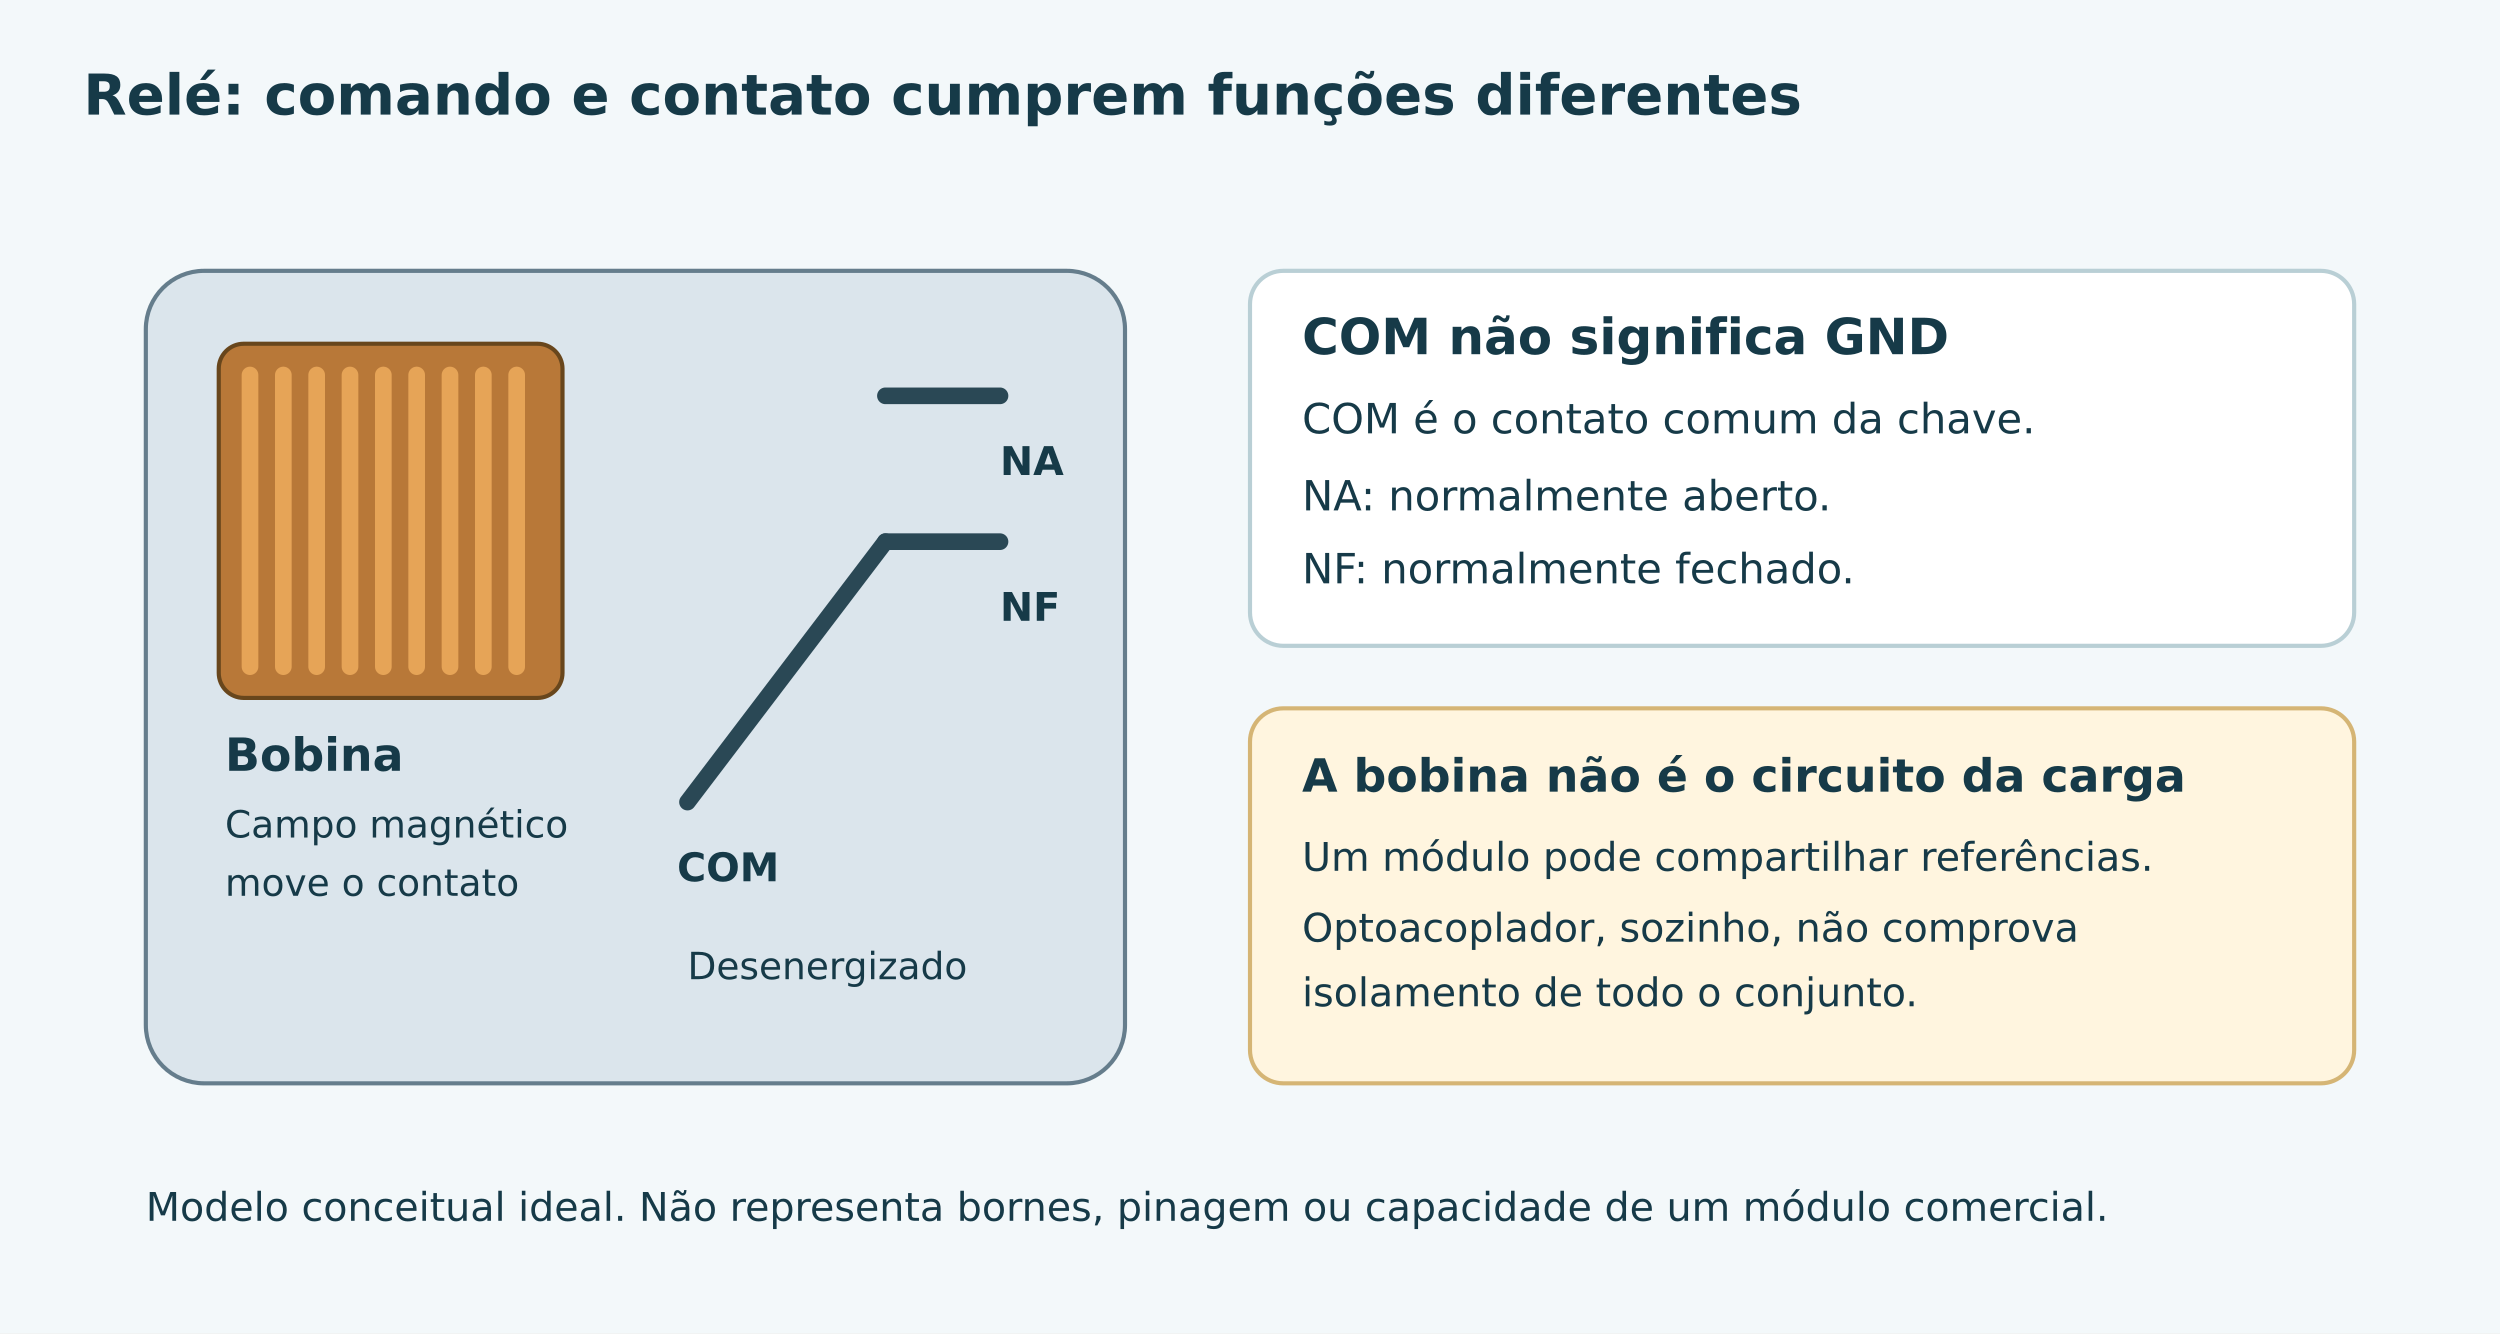
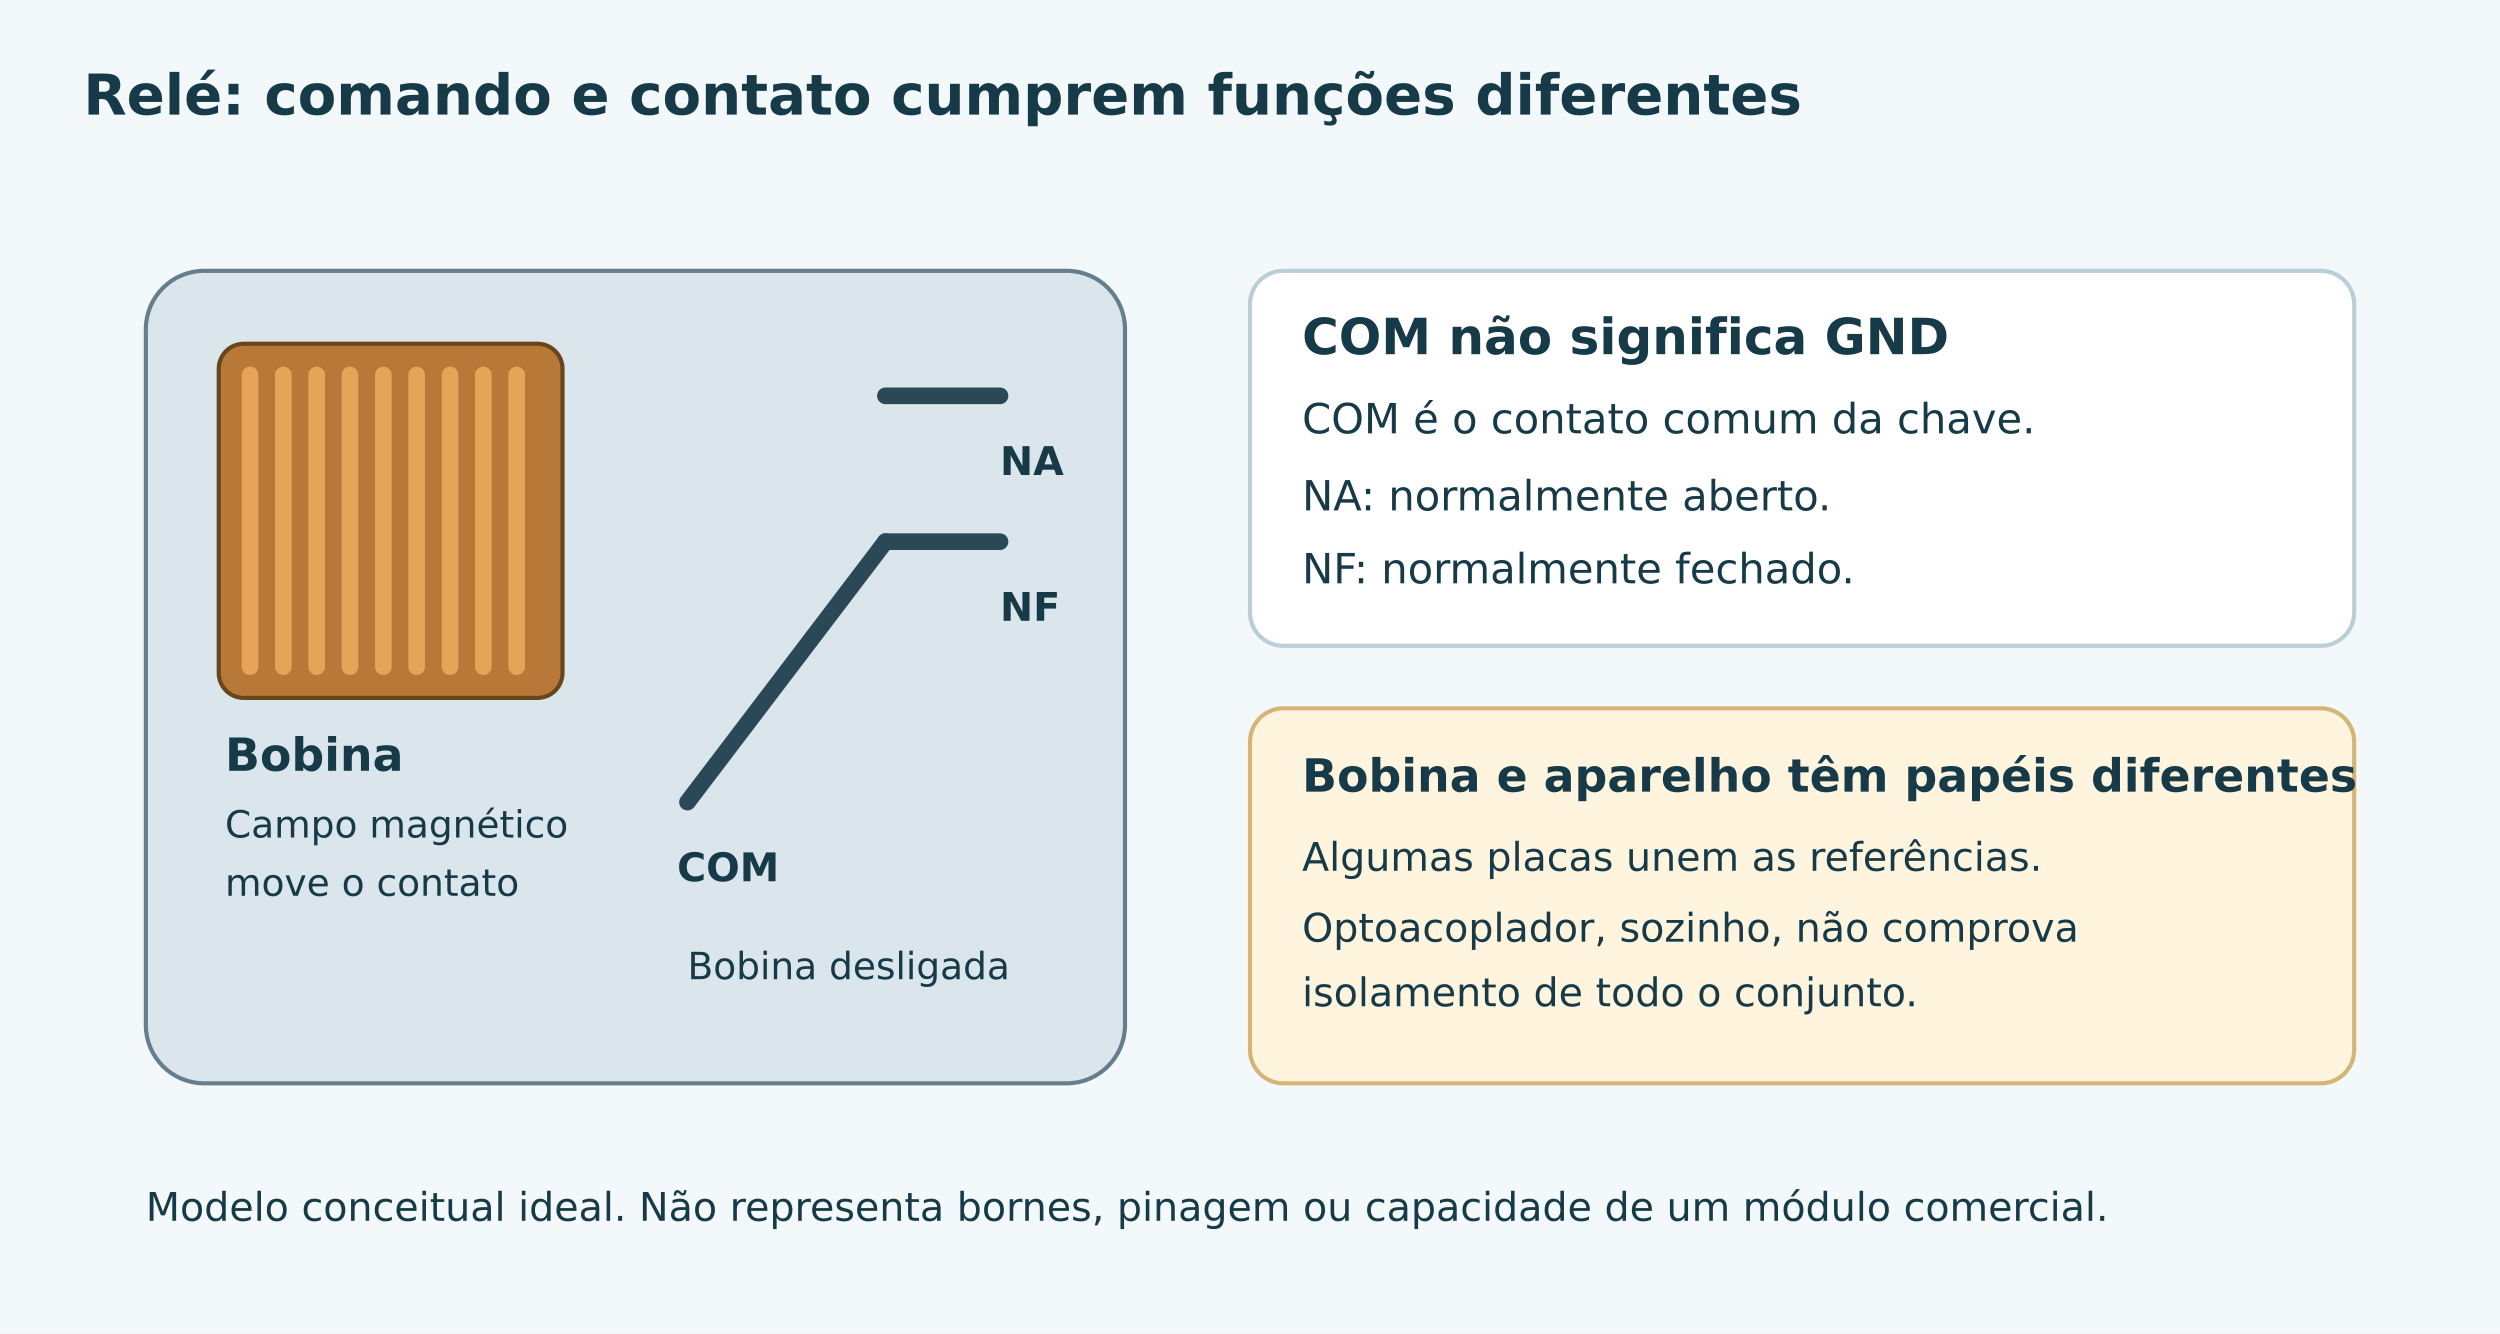
<svg xmlns="http://www.w3.org/2000/svg" width="1200" height="640" viewBox="0 0 1200 640" role="img" aria-labelledby="title desc">
  <defs>
    <linearGradient id="board" x2="1" y2="1">
      <stop stop-color="#0c8599" />
      <stop offset="1" stop-color="#07505e" />
    </linearGradient>
  </defs>
  <rect width="1200" height="640" fill="#f3f8fa" />
  <g font-family="DejaVu Sans,Arial,sans-serif">
    <text x="40" y="55" fill="#163a48" font-size="27" font-weight="700">Relé: comando e contato cumprem funções diferentes</text>
    <rect x="70" y="130" width="470" height="390" rx="28" fill="#dbe5ec" stroke="#657d8c" stroke-width="2" />
    <rect x="105" y="165" width="165" height="170" rx="12" fill="#b87838" stroke="#68461c" stroke-width="2" />
    <path d="M120,180 L120,320" fill="none" stroke="#e6a457" stroke-width="8" stroke-linecap="round" />
    <path d="M136,180 L136,320" fill="none" stroke="#e6a457" stroke-width="8" stroke-linecap="round" />
    <path d="M152,180 L152,320" fill="none" stroke="#e6a457" stroke-width="8" stroke-linecap="round" />
    <path d="M168,180 L168,320" fill="none" stroke="#e6a457" stroke-width="8" stroke-linecap="round" />
    <path d="M184,180 L184,320" fill="none" stroke="#e6a457" stroke-width="8" stroke-linecap="round" />
    <path d="M200,180 L200,320" fill="none" stroke="#e6a457" stroke-width="8" stroke-linecap="round" />
    <path d="M216,180 L216,320" fill="none" stroke="#e6a457" stroke-width="8" stroke-linecap="round" />
    <path d="M232,180 L232,320" fill="none" stroke="#e6a457" stroke-width="8" stroke-linecap="round" />
    <path d="M248,180 L248,320" fill="none" stroke="#e6a457" stroke-width="8" stroke-linecap="round" />
    <text x="108" y="370" fill="#163a48" font-size="22" font-weight="700">Bobina</text>
    <text x="108" y="402" fill="#163a48" font-size="18" font-weight="400">Campo magnético</text>
    <text x="108" y="430" fill="#163a48" font-size="18" font-weight="400">move o contato</text>
    <path d="M330,385 L425,260" fill="none" stroke="#2a4855" stroke-width="8" stroke-linecap="round" />
    <path d="M425,260 L480,260" fill="none" stroke="#2a4855" stroke-width="8" stroke-linecap="round" />
    <path d="M425,190 L480,190" fill="none" stroke="#2a4855" stroke-width="8" stroke-linecap="round" />
    <text x="480" y="298" fill="#163a48" font-size="19" font-weight="700">NF</text>
    <text x="480" y="228" fill="#163a48" font-size="19" font-weight="700">NA</text>
    <text x="325" y="423" fill="#163a48" font-size="19" font-weight="700">COM</text>
-     <text x="330" y="470" fill="#163a48" font-size="18" font-weight="400">Desenergizado</text>
+     <text x="330" y="470" fill="#163a48" font-size="18" font-weight="400">Bobina desligada</text>
    <rect x="600" y="130" width="530" height="180" rx="16" fill="#fff" stroke="#b9cfd5" stroke-width="2" />
    <text x="625" y="170" fill="#163a48" font-size="24" font-weight="700">COM não significa GND</text>
    <text x="625" y="208" fill="#163a48" font-size="20" font-weight="400">COM é o contato comum da chave.</text>
    <text x="625" y="245" fill="#163a48" font-size="20" font-weight="400">NA: normalmente aberto.</text>
    <text x="625" y="280" fill="#163a48" font-size="20" font-weight="400">NF: normalmente fechado.</text>
    <rect x="600" y="340" width="530" height="180" rx="16" fill="#fff5df" stroke="#d5b575" stroke-width="2" />
-     <text x="625" y="380" fill="#163a48" font-size="22" font-weight="700">A bobina não é o circuito da carga</text>
-     <text x="625" y="418" fill="#163a48" font-size="19" font-weight="400">Um módulo pode compartilhar referências.</text>
+     <text x="625" y="380" fill="#163a48" font-size="22" font-weight="700">Bobina e aparelho têm papéis diferentes</text>
+     <text x="625" y="418" fill="#163a48" font-size="19" font-weight="400">Algumas placas unem as referências.</text>
    <text x="625" y="452" fill="#163a48" font-size="19" font-weight="400">Optoacoplador, sozinho, não comprova</text>
    <text x="625" y="483" fill="#163a48" font-size="19" font-weight="400">isolamento de todo o conjunto.</text>
    <text x="70" y="586" fill="#163a48" font-size="19" font-weight="400">Modelo conceitual ideal. Não representa bornes, pinagem ou capacidade de um módulo comercial.</text>
  </g>
</svg>
